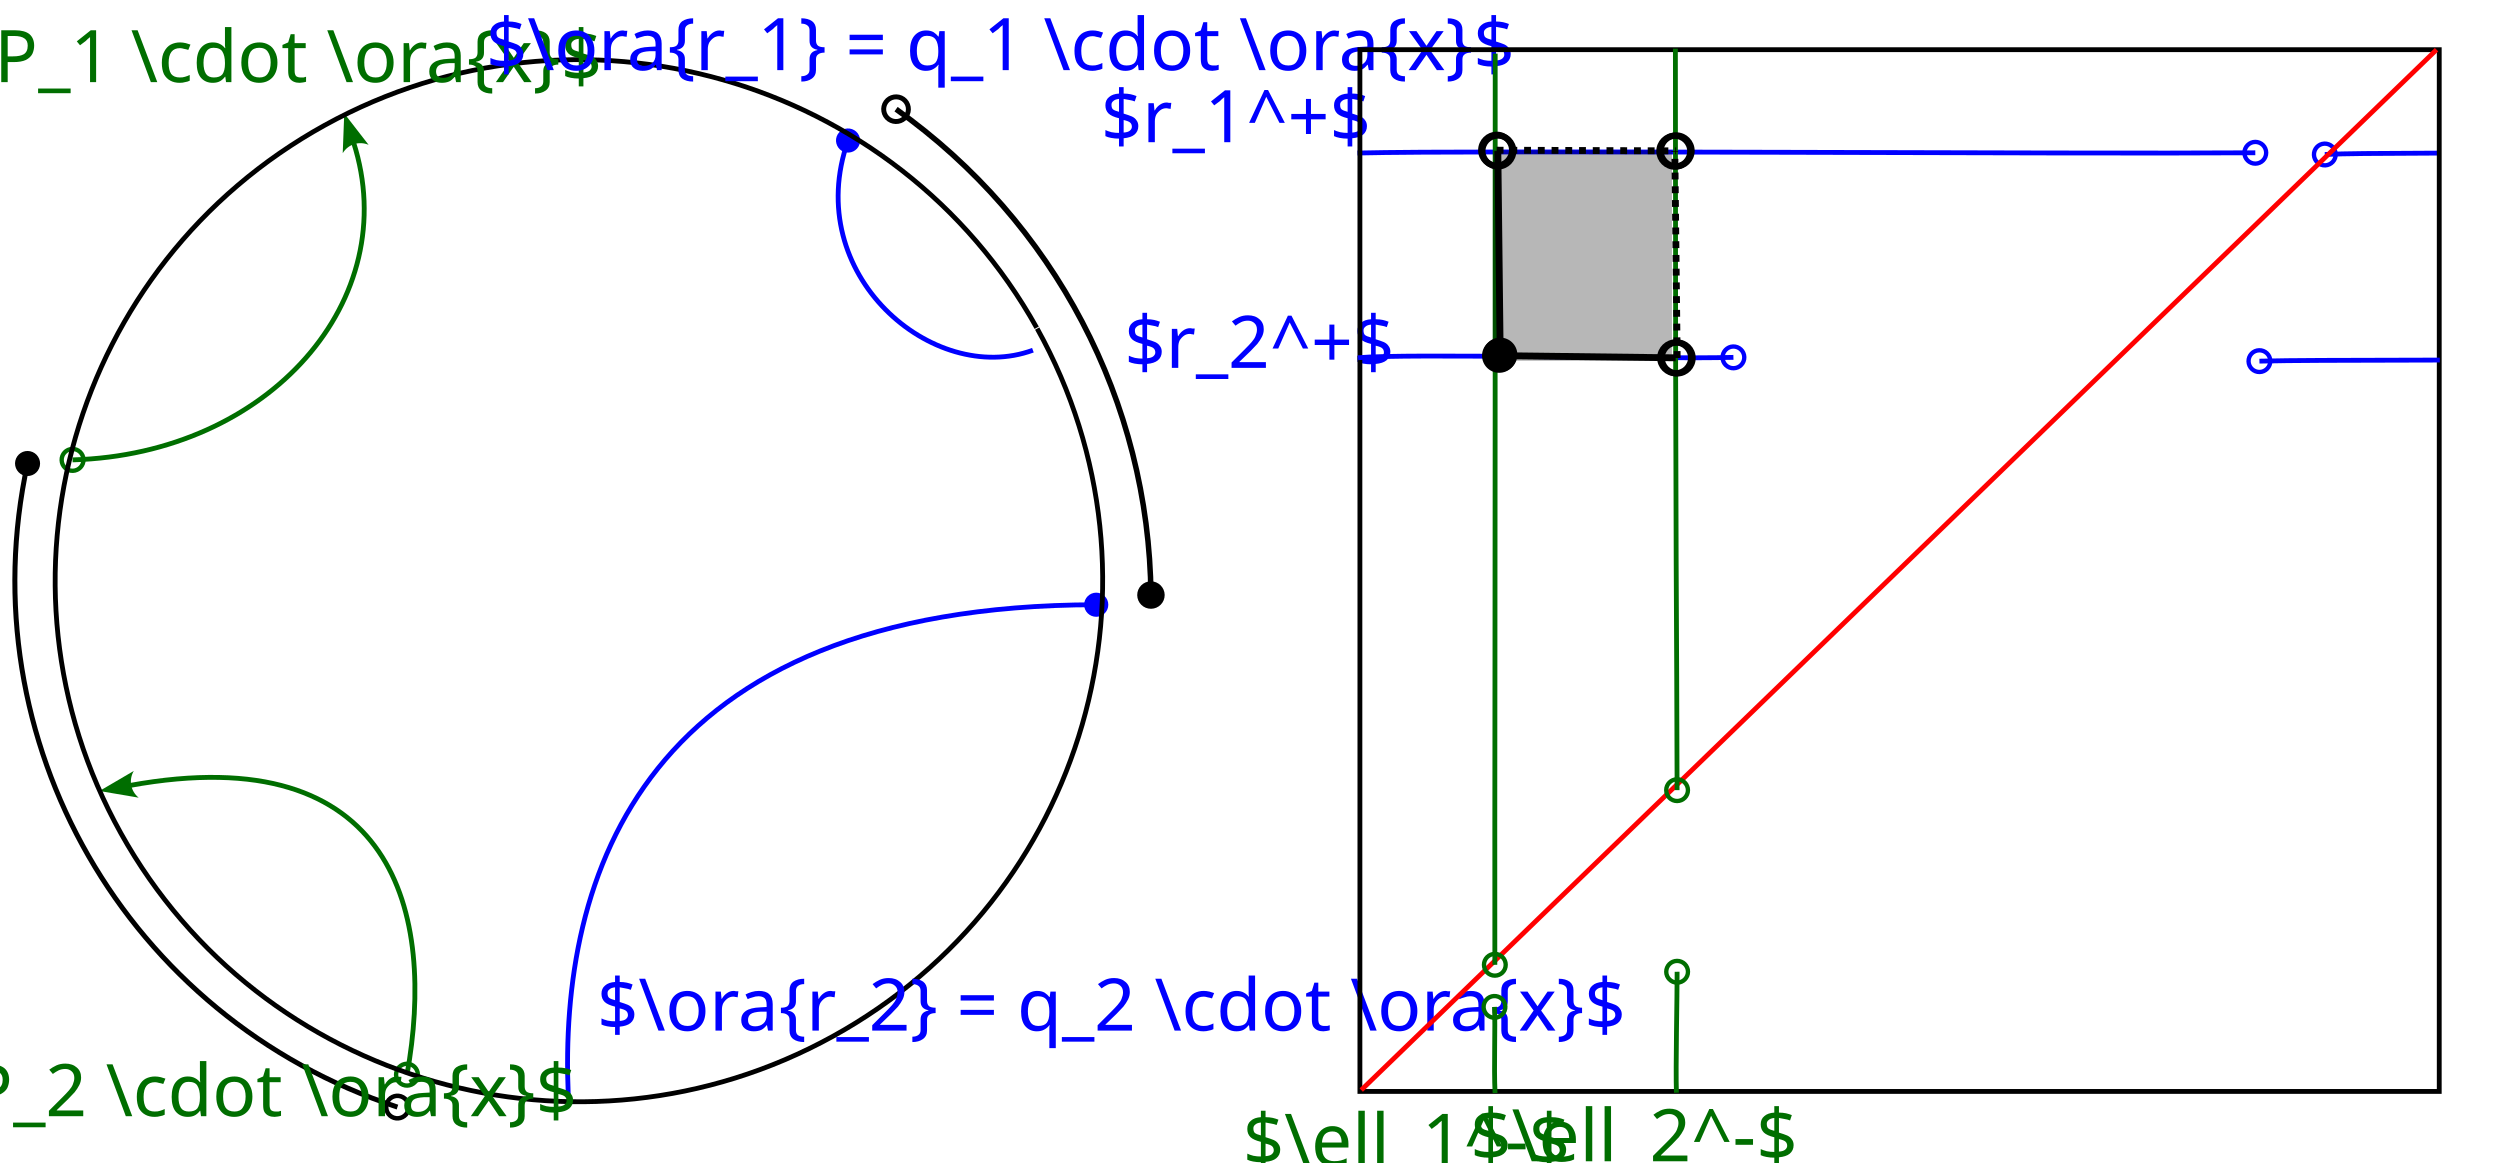
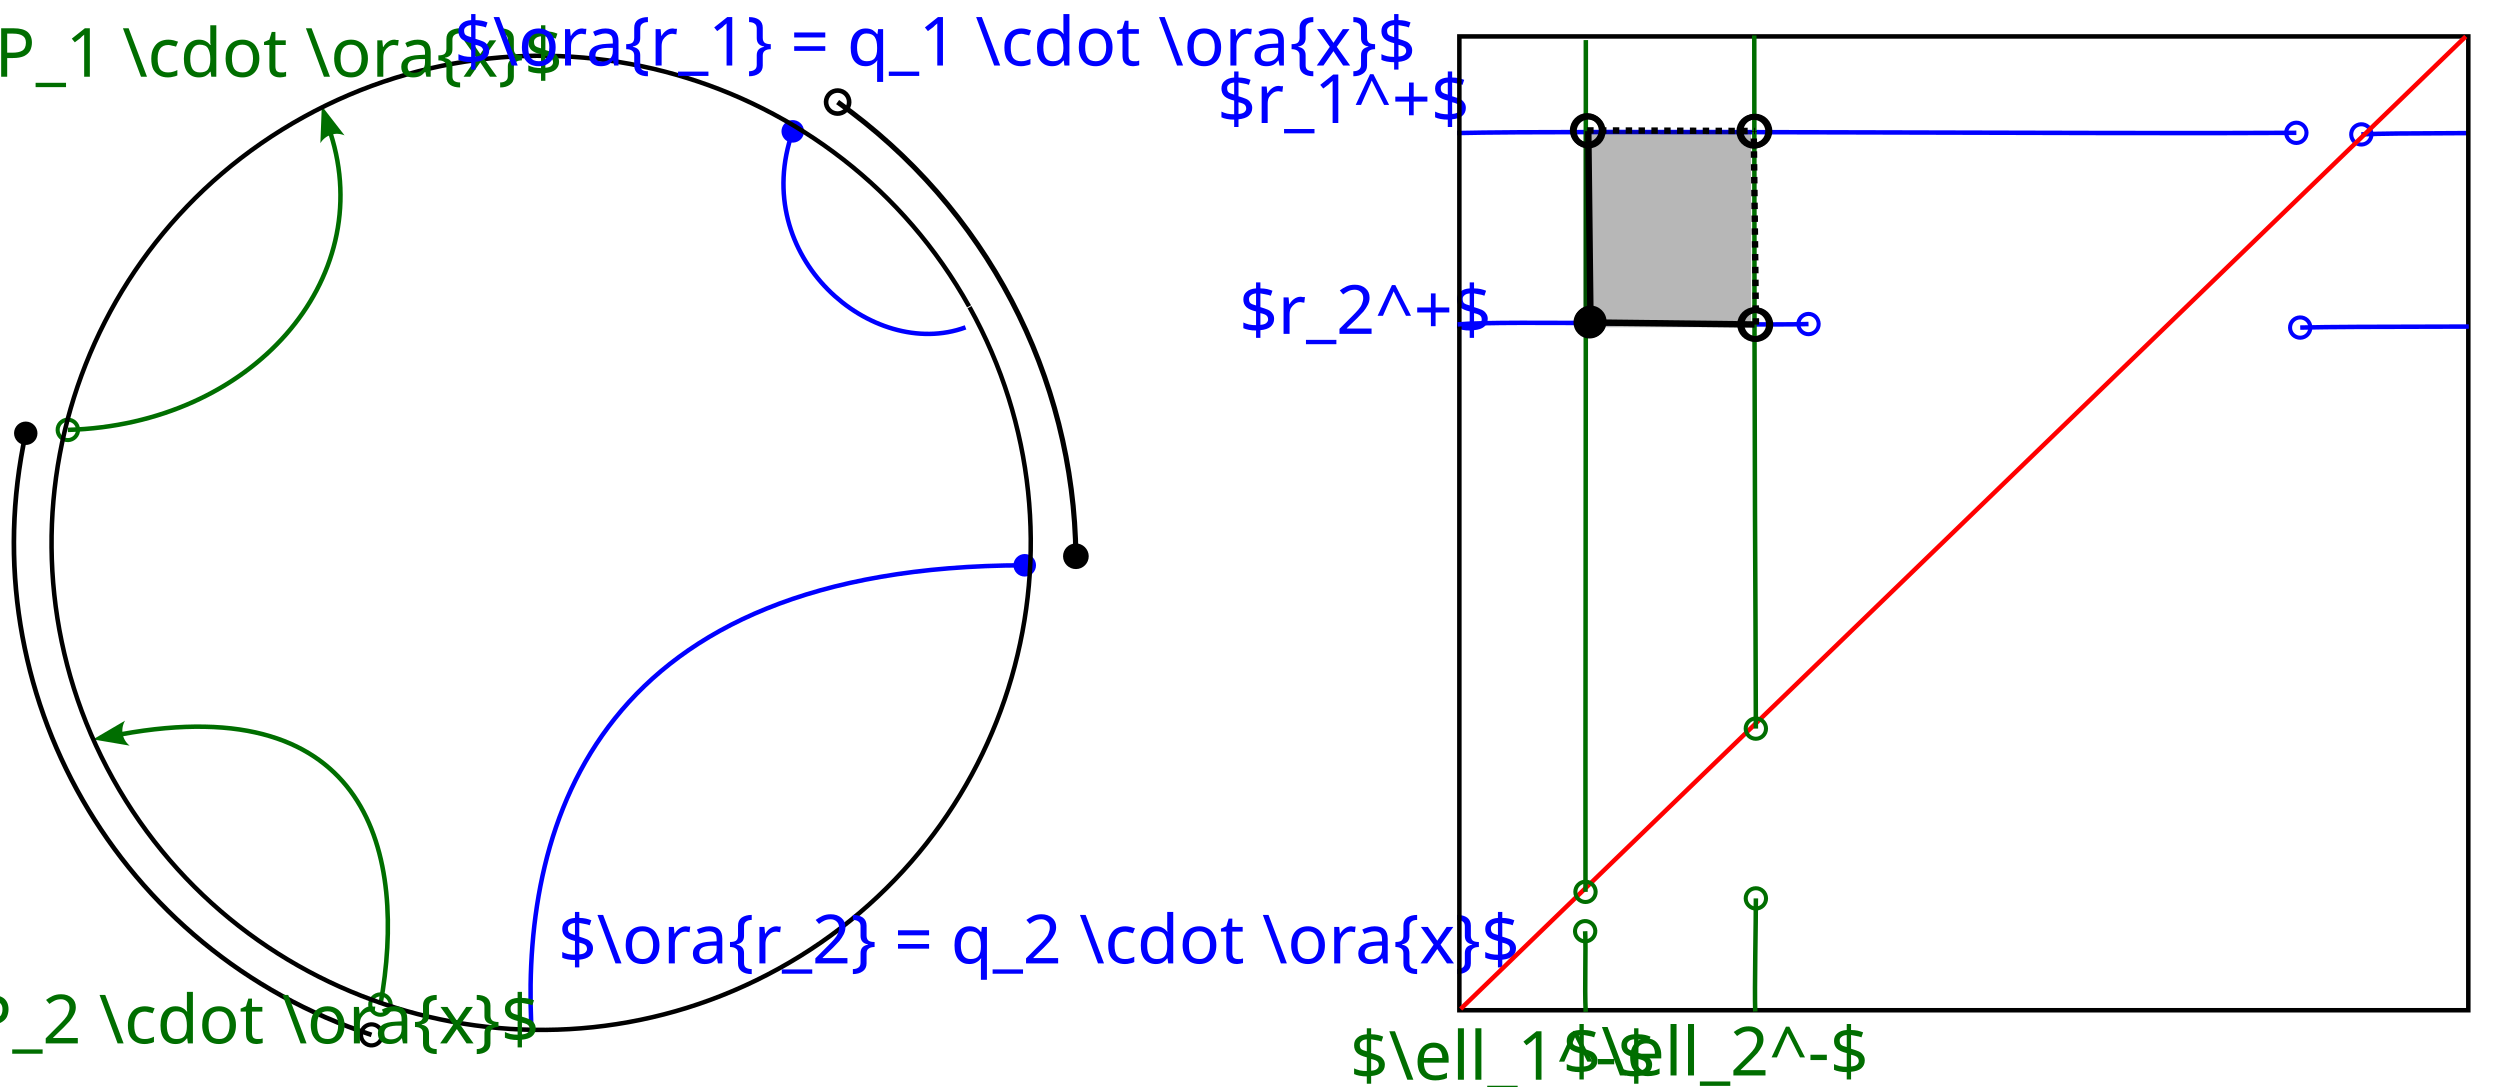
- <svg xmlns="http://www.w3.org/2000/svg" width="4.3in" height="2in" viewBox="0 0 109.22 50.8" version="1.1" id="svg1">
+ <svg xmlns="http://www.w3.org/2000/svg" width="4.6in" height="2in" viewBox="0 0 116.84 50.8" version="1.1" id="svg1">
  <defs id="defs1">
    <marker style="overflow:visible" id="Dot" refX="0" refY="0" orient="auto" markerWidth="1" markerHeight="1" viewBox="0 0 1 1" preserveAspectRatio="xMidYMid">
      <path transform="scale(0.5)" style="fill:context-stroke;fill-rule:evenodd;stroke:none" d="M 5,0 C 5,2.76 2.76,5 0,5 -2.76,5 -5,2.76 -5,0 c 0,-2.76 2.3,-5 5,-5 2.76,0 5,2.24 5,5 z" id="path17" />
    </marker>
    <marker style="overflow:visible" id="ColoredDot" refX="0" refY="0" orient="auto" markerWidth="1" markerHeight="1" viewBox="0 0 1 1" preserveAspectRatio="xMidYMid">
      <path transform="scale(0.45)" style="fill:context-fill;fill-rule:evenodd;stroke:context-stroke;stroke-width:2" d="M 5,0 C 5,2.76 2.76,5 0,5 -2.76,5 -5,2.76 -5,0 c 0,-2.76 2.3,-5 5,-5 2.76,0 5,2.24 5,5 z" id="path20" />
    </marker>
    <marker style="overflow:visible" id="marker5" refX="0" refY="0" orient="auto-start-reverse" markerWidth="1" markerHeight="1" viewBox="0 0 1 1" preserveAspectRatio="xMidYMid">
      <path transform="scale(0.7)" d="M -2,-4 9,0 -2,4 c 2,-2.33 2,-5.66 0,-8 z" style="fill:context-stroke;fill-rule:evenodd;stroke:none" id="path5" />
    </marker>
    <marker style="overflow:visible" id="marker4" refX="0" refY="0" orient="auto-start-reverse" markerWidth="1" markerHeight="1" viewBox="0 0 1 1" preserveAspectRatio="xMidYMid">
      <path transform="scale(0.7)" d="M -2,-4 9,0 -2,4 c 2,-2.33 2,-5.66 0,-8 z" style="fill:context-stroke;fill-rule:evenodd;stroke:none" id="path4" />
    </marker>
    <rect x="644.477" y="100.005" width="63.64" height="68.69" id="rect4" />
    <rect x="644.477" y="100.005" width="63.64" height="68.69" id="rect4-5" />
    <rect x="644.477" y="100.005" width="63.64" height="68.69" id="rect4-5-6" />
    <rect x="644.477" y="100.005" width="63.64" height="68.69" id="rect4-5-6-1" />
    <rect x="644.477" y="100.005" width="63.64" height="68.69" id="rect4-5-6-1-0" />
    <rect x="644.477" y="100.005" width="63.64" height="68.69" id="rect4-9" />
    <rect x="644.477" y="100.005" width="63.64" height="68.69" id="rect4-5-6-9" />
    <rect x="644.477" y="100.005" width="63.64" height="68.69" id="rect4-5-6-1-0-8" />
    <marker style="overflow:visible" id="marker4-6" refX="0" refY="0" orient="auto-start-reverse" markerWidth="1" markerHeight="1" viewBox="0 0 1 1" preserveAspectRatio="xMidYMid">
      <path transform="scale(0.7)" d="M -2,-4 9,0 -2,4 c 2,-2.33 2,-5.66 0,-8 z" style="fill:context-stroke;fill-rule:evenodd;stroke:none" id="path4-9" />
    </marker>
    <marker style="overflow:visible" id="ColoredDot-7" refX="0" refY="0" orient="auto" markerWidth="1" markerHeight="1" viewBox="0 0 1 1" preserveAspectRatio="xMidYMid">
      <path transform="scale(0.45)" style="fill:context-fill;fill-rule:evenodd;stroke:context-stroke;stroke-width:2" d="M 5,0 C 5,2.76 2.76,5 0,5 -2.76,5 -5,2.76 -5,0 c 0,-2.76 2.3,-5 5,-5 2.76,0 5,2.24 5,5 z" id="path20-8" />
    </marker>
    <marker style="overflow:visible" id="Dot-0" refX="0" refY="0" orient="auto" markerWidth="1" markerHeight="1" viewBox="0 0 1 1" preserveAspectRatio="xMidYMid">
      <path transform="scale(0.5)" style="fill:context-stroke;fill-rule:evenodd;stroke:none" d="M 5,0 C 5,2.76 2.76,5 0,5 -2.76,5 -5,2.76 -5,0 c 0,-2.76 2.3,-5 5,-5 2.76,0 5,2.24 5,5 z" id="path17-0" />
    </marker>
    <marker style="overflow:visible" id="ColoredDot-7-8" refX="0" refY="0" orient="auto" markerWidth="1" markerHeight="1" viewBox="0 0 1 1" preserveAspectRatio="xMidYMid">
      <path transform="scale(0.45)" style="fill:context-fill;fill-rule:evenodd;stroke:context-stroke;stroke-width:2" d="M 5,0 C 5,2.76 2.76,5 0,5 -2.76,5 -5,2.76 -5,0 c 0,-2.76 2.3,-5 5,-5 2.76,0 5,2.24 5,5 z" id="path20-8-1" />
    </marker>
    <marker style="overflow:visible" id="Dot-3" refX="0" refY="0" orient="auto" markerWidth="1" markerHeight="1" viewBox="0 0 1 1" preserveAspectRatio="xMidYMid">
      <path transform="scale(0.5)" style="fill:context-stroke;fill-rule:evenodd;stroke:none" d="M 5,0 C 5,2.76 2.76,5 0,5 -2.76,5 -5,2.76 -5,0 c 0,-2.76 2.3,-5 5,-5 2.76,0 5,2.24 5,5 z" id="path17-8" />
    </marker>
    <marker style="overflow:visible" id="marker4-6-8" refX="0" refY="0" orient="auto-start-reverse" markerWidth="1" markerHeight="1" viewBox="0 0 1 1" preserveAspectRatio="xMidYMid">
      <path transform="scale(0.7)" d="M -2,-4 9,0 -2,4 c 2,-2.33 2,-5.66 0,-8 z" style="fill:context-stroke;fill-rule:evenodd;stroke:none" id="path4-9-0" />
    </marker>
    <marker style="overflow:visible" id="marker4-6-8-9" refX="0" refY="0" orient="auto-start-reverse" markerWidth="1" markerHeight="1" viewBox="0 0 1 1" preserveAspectRatio="xMidYMid">
      <path transform="scale(0.7)" d="M -2,-4 9,0 -2,4 c 2,-2.33 2,-5.66 0,-8 z" style="fill:context-stroke;fill-rule:evenodd;stroke:none" id="path4-9-0-6" />
    </marker>
    <marker style="overflow:visible" id="ColoredDot-77" refX="0" refY="0" orient="auto" markerWidth="1" markerHeight="1" viewBox="0 0 1 1" preserveAspectRatio="xMidYMid">
      <path transform="scale(0.45)" style="fill:context-fill;fill-rule:evenodd;stroke:context-stroke;stroke-width:2" d="M 5,0 C 5,2.76 2.76,5 0,5 -2.76,5 -5,2.76 -5,0 c 0,-2.76 2.3,-5 5,-5 2.76,0 5,2.24 5,5 z" id="path20-9" />
    </marker>
    <marker style="overflow:visible" id="marker4-6-8-9-7" refX="0" refY="0" orient="auto-start-reverse" markerWidth="1" markerHeight="1" viewBox="0 0 1 1" preserveAspectRatio="xMidYMid">
      <path transform="scale(0.7)" d="M -2,-4 9,0 -2,4 c 2,-2.33 2,-5.66 0,-8 z" style="fill:context-stroke;fill-rule:evenodd;stroke:none" id="path4-9-0-6-7" />
    </marker>
    <marker style="overflow:visible" id="ColoredDot-77-1" refX="0" refY="0" orient="auto" markerWidth="1" markerHeight="1" viewBox="0 0 1 1" preserveAspectRatio="xMidYMid">
      <path transform="scale(0.45)" style="fill:context-fill;fill-rule:evenodd;stroke:context-stroke;stroke-width:2" d="M 5,0 C 5,2.76 2.76,5 0,5 -2.76,5 -5,2.76 -5,0 c 0,-2.76 2.3,-5 5,-5 2.76,0 5,2.24 5,5 z" id="path20-9-6" />
    </marker>
    <marker style="overflow:visible" id="marker4-6-8-9-7-7" refX="0" refY="0" orient="auto-start-reverse" markerWidth="1" markerHeight="1" viewBox="0 0 1 1" preserveAspectRatio="xMidYMid">
      <path transform="scale(0.7)" d="M -2,-4 9,0 -2,4 c 2,-2.33 2,-5.66 0,-8 z" style="fill:context-stroke;fill-rule:evenodd;stroke:none" id="path4-9-0-6-7-8" />
    </marker>
    <marker style="overflow:visible" id="ColoredDot-77-1-5" refX="0" refY="0" orient="auto" markerWidth="1" markerHeight="1" viewBox="0 0 1 1" preserveAspectRatio="xMidYMid">
      <path transform="scale(0.45)" style="fill:context-fill;fill-rule:evenodd;stroke:context-stroke;stroke-width:2" d="M 5,0 C 5,2.76 2.76,5 0,5 -2.76,5 -5,2.76 -5,0 c 0,-2.76 2.3,-5 5,-5 2.76,0 5,2.24 5,5 z" id="path20-9-6-6" />
    </marker>
    <marker style="overflow:visible" id="marker4-6-8-6" refX="0" refY="0" orient="auto-start-reverse" markerWidth="1" markerHeight="1" viewBox="0 0 1 1" preserveAspectRatio="xMidYMid">
      <path transform="scale(0.7)" d="M -2,-4 9,0 -2,4 c 2,-2.33 2,-5.66 0,-8 z" style="fill:context-stroke;fill-rule:evenodd;stroke:none" id="path4-9-0-3" />
    </marker>
    <marker style="overflow:visible" id="ColoredDot-6" refX="0" refY="0" orient="auto" markerWidth="1" markerHeight="1" viewBox="0 0 1 1" preserveAspectRatio="xMidYMid">
      <path transform="scale(0.45)" style="fill:context-fill;fill-rule:evenodd;stroke:context-stroke;stroke-width:2" d="M 5,0 C 5,2.76 2.76,5 0,5 -2.76,5 -5,2.76 -5,0 c 0,-2.76 2.3,-5 5,-5 2.76,0 5,2.24 5,5 z" id="path20-7" />
    </marker>
    <marker style="overflow:visible" id="marker4-6-8-9-77" refX="0" refY="0" orient="auto-start-reverse" markerWidth="1" markerHeight="1" viewBox="0 0 1 1" preserveAspectRatio="xMidYMid">
      <path transform="scale(0.7)" d="M -2,-4 9,0 -2,4 c 2,-2.33 2,-5.66 0,-8 z" style="fill:context-stroke;fill-rule:evenodd;stroke:none" id="path4-9-0-6-71" />
    </marker>
    <marker style="overflow:visible" id="ColoredDot-77-0" refX="0" refY="0" orient="auto" markerWidth="1" markerHeight="1" viewBox="0 0 1 1" preserveAspectRatio="xMidYMid">
      <path transform="scale(0.45)" style="fill:context-fill;fill-rule:evenodd;stroke:context-stroke;stroke-width:2" d="M 5,0 C 5,2.76 2.76,5 0,5 -2.76,5 -5,2.76 -5,0 c 0,-2.76 2.3,-5 5,-5 2.76,0 5,2.24 5,5 z" id="path20-9-69" />
    </marker>
    <marker style="overflow:visible" id="ColoredDot-8" refX="0" refY="0" orient="auto" markerWidth="1" markerHeight="1" viewBox="0 0 1 1" preserveAspectRatio="xMidYMid">
      <path transform="scale(0.45)" style="fill:context-fill;fill-rule:evenodd;stroke:context-stroke;stroke-width:2" d="M 5,0 C 5,2.76 2.76,5 0,5 -2.76,5 -5,2.76 -5,0 c 0,-2.76 2.3,-5 5,-5 2.76,0 5,2.24 5,5 z" id="path20-81" />
    </marker>
    <marker style="overflow:visible" id="Dot-3-2" refX="0" refY="0" orient="auto" markerWidth="1" markerHeight="1" viewBox="0 0 1 1" preserveAspectRatio="xMidYMid">
      <path transform="scale(0.5)" style="fill:context-stroke;fill-rule:evenodd;stroke:none" d="M 5,0 C 5,2.76 2.76,5 0,5 -2.76,5 -5,2.76 -5,0 c 0,-2.76 2.3,-5 5,-5 2.76,0 5,2.24 5,5 z" id="path17-8-0" />
    </marker>
    <marker style="overflow:visible" id="ColoredDot-3" refX="0" refY="0" orient="auto" markerWidth="1" markerHeight="1" viewBox="0 0 1 1" preserveAspectRatio="xMidYMid">
      <path transform="scale(0.45)" style="fill:context-fill;fill-rule:evenodd;stroke:context-stroke;stroke-width:2" d="M 5,0 C 5,2.76 2.76,5 0,5 -2.76,5 -5,2.76 -5,0 c 0,-2.76 2.3,-5 5,-5 2.76,0 5,2.24 5,5 z" id="path20-3" />
    </marker>
    <marker style="overflow:visible" id="ColoredDot-3-0" refX="0" refY="0" orient="auto" markerWidth="1" markerHeight="1" viewBox="0 0 1 1" preserveAspectRatio="xMidYMid">
      <path transform="scale(0.45)" style="fill:context-fill;fill-rule:evenodd;stroke:context-stroke;stroke-width:2" d="M 5,0 C 5,2.76 2.76,5 0,5 -2.76,5 -5,2.76 -5,0 c 0,-2.76 2.3,-5 5,-5 2.76,0 5,2.24 5,5 z" id="path20-3-1" />
    </marker>
  </defs>
  <g id="layer1" transform="translate(-12.10939,6.048508)">
    <path style="fill:none;stroke:#0000ff;stroke-width:0.211;stroke-dasharray:none;stroke-opacity:1;marker-end:url(#Dot)" d="M 36.935,41.789 C 36.527,32.269 40.102,20.4 60.001,20.371" id="path3-6" />
    <path style="fill:none;fill-opacity:1;stroke:#0000ff;stroke-width:0.211;stroke-dasharray:none;stroke-opacity:1;marker-mid:url(#marker4-6);marker-end:url(#Dot-0)" d="M 57.235,9.251 C 52.889,10.85 47.087,5.957 49.159,0.091" id="path3-6-2" />
-     <path style="fill:none;fill-opacity:1;stroke:#0000ff;stroke-width:0.211;stroke-dasharray:none;stroke-opacity:1;marker-mid:url(#marker4-6-8);marker-end:url(#ColoredDot)" d="m 71.415,0.637 c 5.185,-0.131 31.053,0.049 39.224,-0.011" id="path3-6-2-6" />
-     <path style="fill:none;fill-opacity:1;stroke:#0000ff;stroke-width:0.211;stroke-dasharray:none;stroke-opacity:1;marker-mid:url(#marker4-6-8-9);marker-end:url(#ColoredDot-77)" d="m 118.651,0.64 c -2.989,0.015 -4.018,0.015 -4.975,0.061" id="path3-6-2-6-9" />
+     <path style="fill:none;fill-opacity:1;stroke:#0000ff;stroke-width:0.211;stroke-dasharray:none;stroke-opacity:1;marker-mid:url(#marker4-6-8);marker-end:url(#ColoredDot)" d="m 80.208,0.17 c 5.185,-0.131 31.053,0.049 39.224,-0.011" id="path3-6-2-6" />
+     <path style="fill:none;fill-opacity:1;stroke:#0000ff;stroke-width:0.211;stroke-dasharray:none;stroke-opacity:1;marker-mid:url(#marker4-6-8-9);marker-end:url(#ColoredDot-77)" d="m 127.444,0.172 c -2.989,0.015 -4.018,0.015 -4.975,0.061" id="path3-6-2-6-9" />
    <path style="fill:none;stroke:#006e00;stroke-width:0.212;stroke-dasharray:none;stroke-opacity:1;marker-start:url(#marker5);marker-mid:url(#marker4);marker-end:url(#ColoredDot)" d="M 27.557,0.178 C 29.76,7.038 23.88,13.793 15.28,14.043" id="path4-0-1" />
    <path style="fill:none;stroke:#006e00;stroke-width:0.212;stroke-dasharray:none;stroke-opacity:1;marker-start:url(#marker5);marker-mid:url(#marker4-6);marker-end:url(#ColoredDot-7)" d="m 17.769,28.269 c 11.587,-2.114 13.389,5.58 12.121,12.633" id="path4-0-1-6" />
    <path style="fill:none;stroke:#000000;stroke-width:0.211;stroke-dasharray:none;stroke-opacity:1" id="path15-3" d="M 57.422,8.307 A 22.878,22.76 0 0 1 48.483,39.233 22.878,22.76 0 0 1 17.391,30.355 22.878,22.76 0 0 1 26.301,-0.58 22.878,22.76 0 0 1 57.401,8.27" />
    <path style="fill:none;stroke:#000000;stroke-width:0.24;stroke-miterlimit:4;stroke-dasharray:none;stroke-opacity:1;marker-start:url(#ColoredDot-7);marker-end:url(#Dot)" id="path833-9-6-8-5-7" d="M 51.256,-1.279 A 26.706,26.434 0 0 1 62.392,19.948" />
    <path style="fill:none;stroke:#000000;stroke-width:0.219;stroke-miterlimit:4;stroke-dasharray:none;stroke-opacity:1;marker-start:url(#ColoredDot-7-8);marker-end:url(#Dot-3)" id="path833-9-6-8-5-7-9" d="M 29.473,42.318 A 24.341,24.216 0 0 1 13.313,14.201" />
    <text xml:space="preserve" style="font-style:normal;font-weight:normal;font-size:3.175px;line-height:1.25;font-family:sans-serif;text-align:center;text-anchor:middle;fill:#006e00;fill-opacity:1;stroke:none;stroke-width:0.074" x="16.366" y="-2.46" id="text1461-1-6">
      <tspan id="tspan1459-1-8" x="16.366" y="-2.46" style="font-size:3.175px;text-align:center;text-anchor:middle;fill:#006e00;fill-opacity:1;stroke-width:0.074">$\ora{\ell_1} = P_1 \cdot \ora{x}$</tspan>
    </text>
-     <text xml:space="preserve" style="font-style:normal;font-weight:normal;font-size:3.175px;line-height:1.25;font-family:sans-serif;text-align:center;text-anchor:middle;fill:#006e00;fill-opacity:1;stroke:none;stroke-width:0.074" x="75.614" y="44.88" id="text1461-1-6-4">
-       <tspan id="tspan1459-1-8-0" x="75.614" y="44.88" style="font-size:3.175px;text-align:center;text-anchor:middle;fill:#006e00;fill-opacity:1;stroke-width:0.074">$\ell_1^-$</tspan>
+     <text xml:space="preserve" style="font-style:normal;font-weight:normal;font-size:3.175px;line-height:1.25;font-family:sans-serif;text-align:center;text-anchor:middle;fill:#006e00;fill-opacity:1;stroke:none;stroke-width:0.074" x="84.407" y="44.412" id="text1461-1-6-4">
+       <tspan id="tspan1459-1-8-0" x="84.407" y="44.412" style="font-size:3.175px;text-align:center;text-anchor:middle;fill:#006e00;fill-opacity:1;stroke-width:0.074">$\ell_1^-$</tspan>
    </text>
-     <text xml:space="preserve" style="font-style:normal;font-weight:normal;font-size:3.175px;line-height:1.25;font-family:sans-serif;text-align:center;text-anchor:middle;fill:#006e00;fill-opacity:1;stroke:none;stroke-width:0.074" x="85.551" y="44.681" id="text1461-1-6-4-8">
-       <tspan id="tspan1459-1-8-0-5" x="85.551" y="44.681" style="font-size:3.175px;text-align:center;text-anchor:middle;fill:#006e00;fill-opacity:1;stroke-width:0.074">$\ell_2^-$</tspan>
+     <text xml:space="preserve" style="font-style:normal;font-weight:normal;font-size:3.175px;line-height:1.25;font-family:sans-serif;text-align:center;text-anchor:middle;fill:#006e00;fill-opacity:1;stroke:none;stroke-width:0.074" x="94.345" y="44.213" id="text1461-1-6-4-8">
+       <tspan id="tspan1459-1-8-0-5" x="94.345" y="44.213" style="font-size:3.175px;text-align:center;text-anchor:middle;fill:#006e00;fill-opacity:1;stroke-width:0.074">$\ell_2^-$</tspan>
    </text>
    <text xml:space="preserve" style="font-style:normal;font-weight:normal;font-size:3.175px;line-height:1.25;font-family:sans-serif;text-align:center;text-anchor:middle;fill:#0000ff;fill-opacity:1;stroke:none;stroke-width:0.074" x="57.873" y="-2.984" id="text1461-1-6-5">
      <tspan id="tspan1459-1-8-9" x="57.873" y="-2.984" style="font-size:3.175px;text-align:center;text-anchor:middle;fill:#0000ff;fill-opacity:1;stroke-width:0.074">$\ora{r_1} = q_1 \cdot \ora{x}$</tspan>
    </text>
-     <text xml:space="preserve" style="font-style:normal;font-weight:normal;font-size:3.175px;line-height:1.25;font-family:sans-serif;text-align:center;text-anchor:middle;fill:#0000ff;fill-opacity:1;stroke:none;stroke-width:0.074" x="68.163" y="0.165" id="text1461-1-6-5-3">
-       <tspan id="tspan1459-1-8-9-5" x="68.163" y="0.165" style="font-size:3.175px;text-align:center;text-anchor:middle;fill:#0000ff;fill-opacity:1;stroke-width:0.074">$r_1^+$</tspan>
+     <text xml:space="preserve" style="font-style:normal;font-weight:normal;font-size:3.175px;line-height:1.25;font-family:sans-serif;text-align:center;text-anchor:middle;fill:#0000ff;fill-opacity:1;stroke:none;stroke-width:0.074" x="76.956" y="-0.303" id="text1461-1-6-5-3">
+       <tspan id="tspan1459-1-8-9-5" x="76.956" y="-0.303" style="font-size:3.175px;text-align:center;text-anchor:middle;fill:#0000ff;fill-opacity:1;stroke-width:0.074">$r_1^+$</tspan>
    </text>
-     <text xml:space="preserve" style="font-style:normal;font-weight:normal;font-size:3.175px;line-height:1.25;font-family:sans-serif;text-align:center;text-anchor:middle;fill:#0000ff;fill-opacity:1;stroke:none;stroke-width:0.074" x="69.188" y="10.021" id="text1461-1-6-5-3-4">
-       <tspan id="tspan1459-1-8-9-5-3" x="69.188" y="10.021" style="font-size:3.175px;text-align:center;text-anchor:middle;fill:#0000ff;fill-opacity:1;stroke-width:0.074">$r_2^+$</tspan>
+     <text xml:space="preserve" style="font-style:normal;font-weight:normal;font-size:3.175px;line-height:1.25;font-family:sans-serif;text-align:center;text-anchor:middle;fill:#0000ff;fill-opacity:1;stroke:none;stroke-width:0.074" x="77.981" y="9.553" id="text1461-1-6-5-3-4">
+       <tspan id="tspan1459-1-8-9-5-3" x="77.981" y="9.553" style="font-size:3.175px;text-align:center;text-anchor:middle;fill:#0000ff;fill-opacity:1;stroke-width:0.074">$r_2^+$</tspan>
    </text>
    <text xml:space="preserve" style="font-style:normal;font-weight:normal;font-size:3.175px;line-height:1.25;font-family:sans-serif;text-align:center;text-anchor:middle;fill:#0000ff;fill-opacity:1;stroke:none;stroke-width:0.074" x="62.724" y="38.975" id="text1461-1-6-5-2">
      <tspan id="tspan1459-1-8-9-4" x="62.724" y="38.975" style="font-size:3.175px;text-align:center;text-anchor:middle;fill:#0000ff;fill-opacity:1;stroke-width:0.074">$\ora{r_2} = q_2 \cdot \ora{x}$</tspan>
    </text>
    <text xml:space="preserve" style="font-style:normal;font-weight:normal;font-size:3.175px;line-height:1.25;font-family:sans-serif;text-align:center;text-anchor:middle;fill:#006e00;fill-opacity:1;stroke:none;stroke-width:0.074" x="15.27" y="42.715" id="text1461-1-6-8">
      <tspan id="tspan1459-1-8-4" x="15.27" y="42.715" style="font-size:3.175px;text-align:center;text-anchor:middle;fill:#006e00;fill-opacity:1;stroke-width:0.074">$\ora{\ell_2} = P_2 \cdot \ora{x}$</tspan>
    </text>
-     <rect style="fill:none;fill-opacity:1;stroke:#000000;stroke-width:0.211;stroke-dasharray:none;stroke-opacity:1" id="rect8" width="47.154" height="45.512" x="71.521" y="-3.878" />
-     <path style="fill:none;fill-opacity:1;stroke:#ff0000;stroke-width:0.211;stroke-dasharray:none;stroke-opacity:1" d="M 71.579,41.574 118.557,-3.878" id="path8" />
-     <path d="m 71.439,9.581 c 2.168,-0.2 12.984,0.074 16.4,-0.017" style="fill:none;fill-opacity:1;stroke:#0000ff;stroke-width:0.211;stroke-dasharray:none;stroke-opacity:1;marker-mid:url(#marker4-6-8);marker-end:url(#ColoredDot)" id="path1" />
-     <path style="fill:none;fill-opacity:1;stroke:#0000ff;stroke-width:0.211;stroke-dasharray:none;stroke-opacity:1;marker-mid:url(#marker4-6-8-9-7);marker-end:url(#ColoredDot-77-1)" d="m 118.699,9.682 c -4.735,0.012 -6.364,0.011 -7.88,0.047" id="path3-6-2-6-9-9" />
-     <path style="fill:none;fill-opacity:1;stroke:#006e00;stroke-width:0.211;stroke-dasharray:none;stroke-opacity:1;marker-mid:url(#marker4-6-8-6);marker-end:url(#ColoredDot-6)" d="m 77.425,41.706 c -0.056,-1.172 0.02,-2.893 -0.025,-3.765" id="path3-6-2-6-6" />
-     <path style="fill:none;fill-opacity:1;stroke:#006e00;stroke-width:0.211;stroke-dasharray:none;stroke-opacity:1;marker-mid:url(#marker4-6-8-9-77);marker-end:url(#ColoredDot-77-0)" d="m 77.432,-3.707 c 0.003,25.522 -0.026,31.635 -0.016,39.808" id="path3-6-2-6-9-6" />
-     <path d="m 85.349,41.69 c -0.039,-1.039 0.035,-4.285 0.03,-5.284" style="fill:none;fill-opacity:1;stroke:#006e00;stroke-width:0.211;stroke-dasharray:none;stroke-opacity:1;marker-mid:url(#marker4-6-8-6);marker-end:url(#ColoredDot-6)" id="path3" />
-     <path style="fill:none;fill-opacity:1;stroke:#006e00;stroke-width:0.211;stroke-dasharray:none;stroke-opacity:1;marker-mid:url(#marker4-6-8-9-7-7);marker-end:url(#ColoredDot-77-1-5)" d="m 85.304,-3.922 c 0.004,24.114 0.062,24.672 0.074,32.394" id="path3-6-2-6-9-9-3" />
-     <rect style="fill:#000000;fill-opacity:0.283;stroke:none;stroke-width:0.622;stroke-dasharray:none;stroke-opacity:1" id="rect9" width="7.827" height="9.194" x="77.327" y="0.52" />
-     <path style="fill:none;fill-opacity:0.283;stroke:#000000;stroke-width:0.3;stroke-dasharray:none;stroke-opacity:1;marker-start:url(#Dot-3);marker-end:url(#ColoredDot)" d="M 77.65,9.45 77.547,0.55" id="path9" />
-     <path style="fill:none;fill-opacity:0.283;stroke:#000000;stroke-width:0.3;stroke-dasharray:none;stroke-opacity:1;marker-start:url(#Dot-3-2);marker-end:url(#ColoredDot-3)" d="m 77.606,9.489 7.71,0.095" id="path9-4" />
-     <path style="fill:none;fill-opacity:0.283;stroke:#000000;stroke-width:0.3;stroke-dasharray:0.3,0.3;stroke-dashoffset:0;stroke-opacity:1;marker-start:url(#ColoredDot);marker-end:url(#ColoredDot-3-0)" d="m 77.495,0.513 7.842,0.029" id="path9-4-9" />
-     <path style="fill:none;fill-opacity:0.283;stroke:#000000;stroke-width:0.3;stroke-dasharray:0.3,0.3;stroke-dashoffset:0;stroke-opacity:1;marker-start:url(#ColoredDot);marker-end:url(#ColoredDot-8)" d="M 85.382,9.591 85.279,0.558" id="path9-8" />
+     <rect style="fill:none;fill-opacity:1;stroke:#000000;stroke-width:0.211;stroke-dasharray:none;stroke-opacity:1" id="rect8" width="47.154" height="45.512" x="80.314" y="-4.346" />
+     <path style="fill:none;fill-opacity:1;stroke:#ff0000;stroke-width:0.211;stroke-dasharray:none;stroke-opacity:1" d="M 80.373,41.107 127.35,-4.346" id="path8" />
+     <path d="m 80.232,9.113 c 2.168,-0.2 12.984,0.074 16.4,-0.017" style="fill:none;fill-opacity:1;stroke:#0000ff;stroke-width:0.211;stroke-dasharray:none;stroke-opacity:1;marker-mid:url(#marker4-6-8);marker-end:url(#ColoredDot)" id="path1" />
+     <path style="fill:none;fill-opacity:1;stroke:#0000ff;stroke-width:0.211;stroke-dasharray:none;stroke-opacity:1;marker-mid:url(#marker4-6-8-9-7);marker-end:url(#ColoredDot-77-1)" d="m 127.492,9.214 c -4.735,0.012 -6.364,0.011 -7.88,0.047" id="path3-6-2-6-9-9" />
+     <path style="fill:none;fill-opacity:1;stroke:#006e00;stroke-width:0.211;stroke-dasharray:none;stroke-opacity:1;marker-mid:url(#marker4-6-8-6);marker-end:url(#ColoredDot-6)" d="m 86.218,41.238 c -0.056,-1.172 0.02,-2.893 -0.025,-3.765" id="path3-6-2-6-6" />
+     <path style="fill:none;fill-opacity:1;stroke:#006e00;stroke-width:0.211;stroke-dasharray:none;stroke-opacity:1;marker-mid:url(#marker4-6-8-9-77);marker-end:url(#ColoredDot-77-0)" d="m 86.225,-4.175 c 0.003,25.522 -0.026,31.635 -0.016,39.808" id="path3-6-2-6-9-6" />
+     <path d="m 94.142,41.223 c -0.039,-1.039 0.035,-4.285 0.03,-5.284" style="fill:none;fill-opacity:1;stroke:#006e00;stroke-width:0.211;stroke-dasharray:none;stroke-opacity:1;marker-mid:url(#marker4-6-8-6);marker-end:url(#ColoredDot-6)" id="path3" />
+     <path style="fill:none;fill-opacity:1;stroke:#006e00;stroke-width:0.211;stroke-dasharray:none;stroke-opacity:1;marker-mid:url(#marker4-6-8-9-7-7);marker-end:url(#ColoredDot-77-1-5)" d="m 94.097,-4.39 c 0.004,24.114 0.062,24.672 0.074,32.394" id="path3-6-2-6-9-9-3" />
+     <rect style="fill:#000000;fill-opacity:0.283;stroke:none;stroke-width:0.622;stroke-dasharray:none;stroke-opacity:1" id="rect9" width="7.827" height="9.194" x="86.12" y="0.052" />
+     <path style="fill:none;fill-opacity:0.283;stroke:#000000;stroke-width:0.3;stroke-dasharray:none;stroke-opacity:1;marker-start:url(#Dot-3);marker-end:url(#ColoredDot)" d="M 86.443,8.982 86.34,0.082" id="path9" />
+     <path style="fill:none;fill-opacity:0.283;stroke:#000000;stroke-width:0.3;stroke-dasharray:none;stroke-opacity:1;marker-start:url(#Dot-3-2);marker-end:url(#ColoredDot-3)" d="m 86.399,9.021 7.71,0.095" id="path9-4" />
+     <path style="fill:none;fill-opacity:0.283;stroke:#000000;stroke-width:0.3;stroke-dasharray:0.3, 0.3;stroke-dashoffset:0;stroke-opacity:1;marker-start:url(#ColoredDot);marker-end:url(#ColoredDot-3-0)" d="m 86.288,0.045 7.842,0.029" id="path9-4-9" />
+     <path style="fill:none;fill-opacity:0.283;stroke:#000000;stroke-width:0.3;stroke-dasharray:0.3, 0.3;stroke-dashoffset:0;stroke-opacity:1;marker-start:url(#ColoredDot);marker-end:url(#ColoredDot-8)" d="M 94.175,9.123 94.072,0.09" id="path9-8" />
  </g>
</svg>
